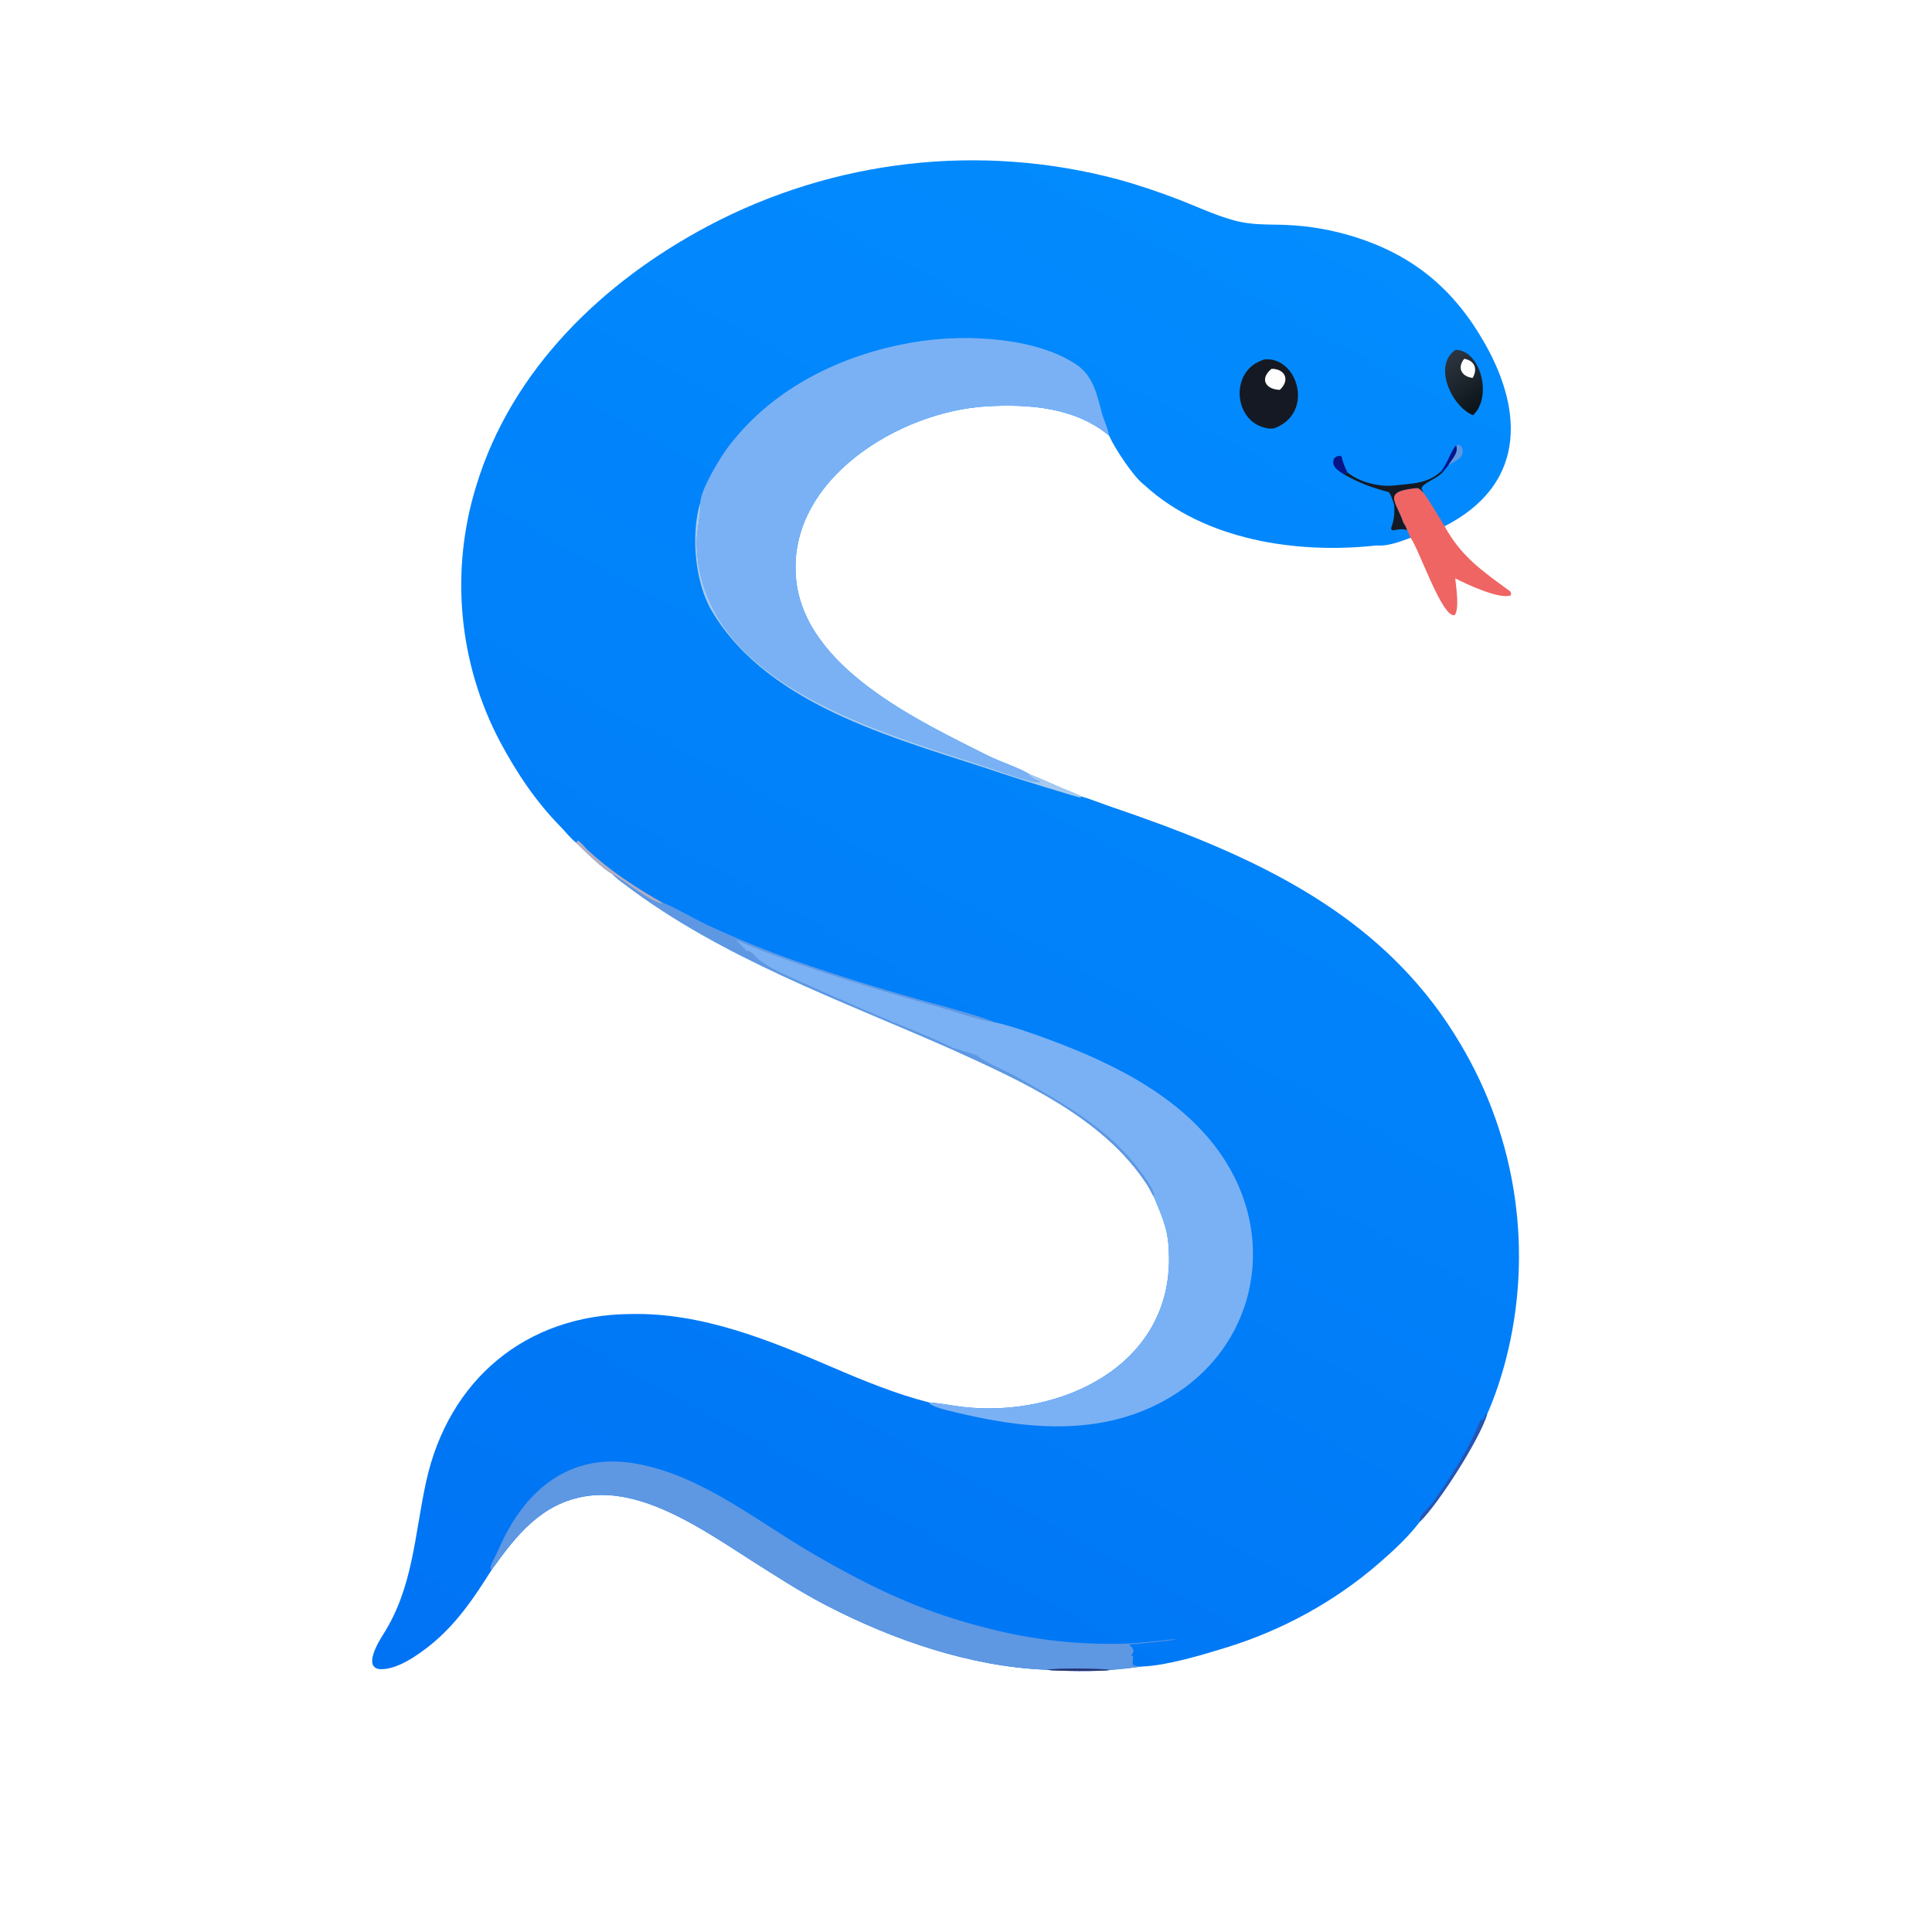
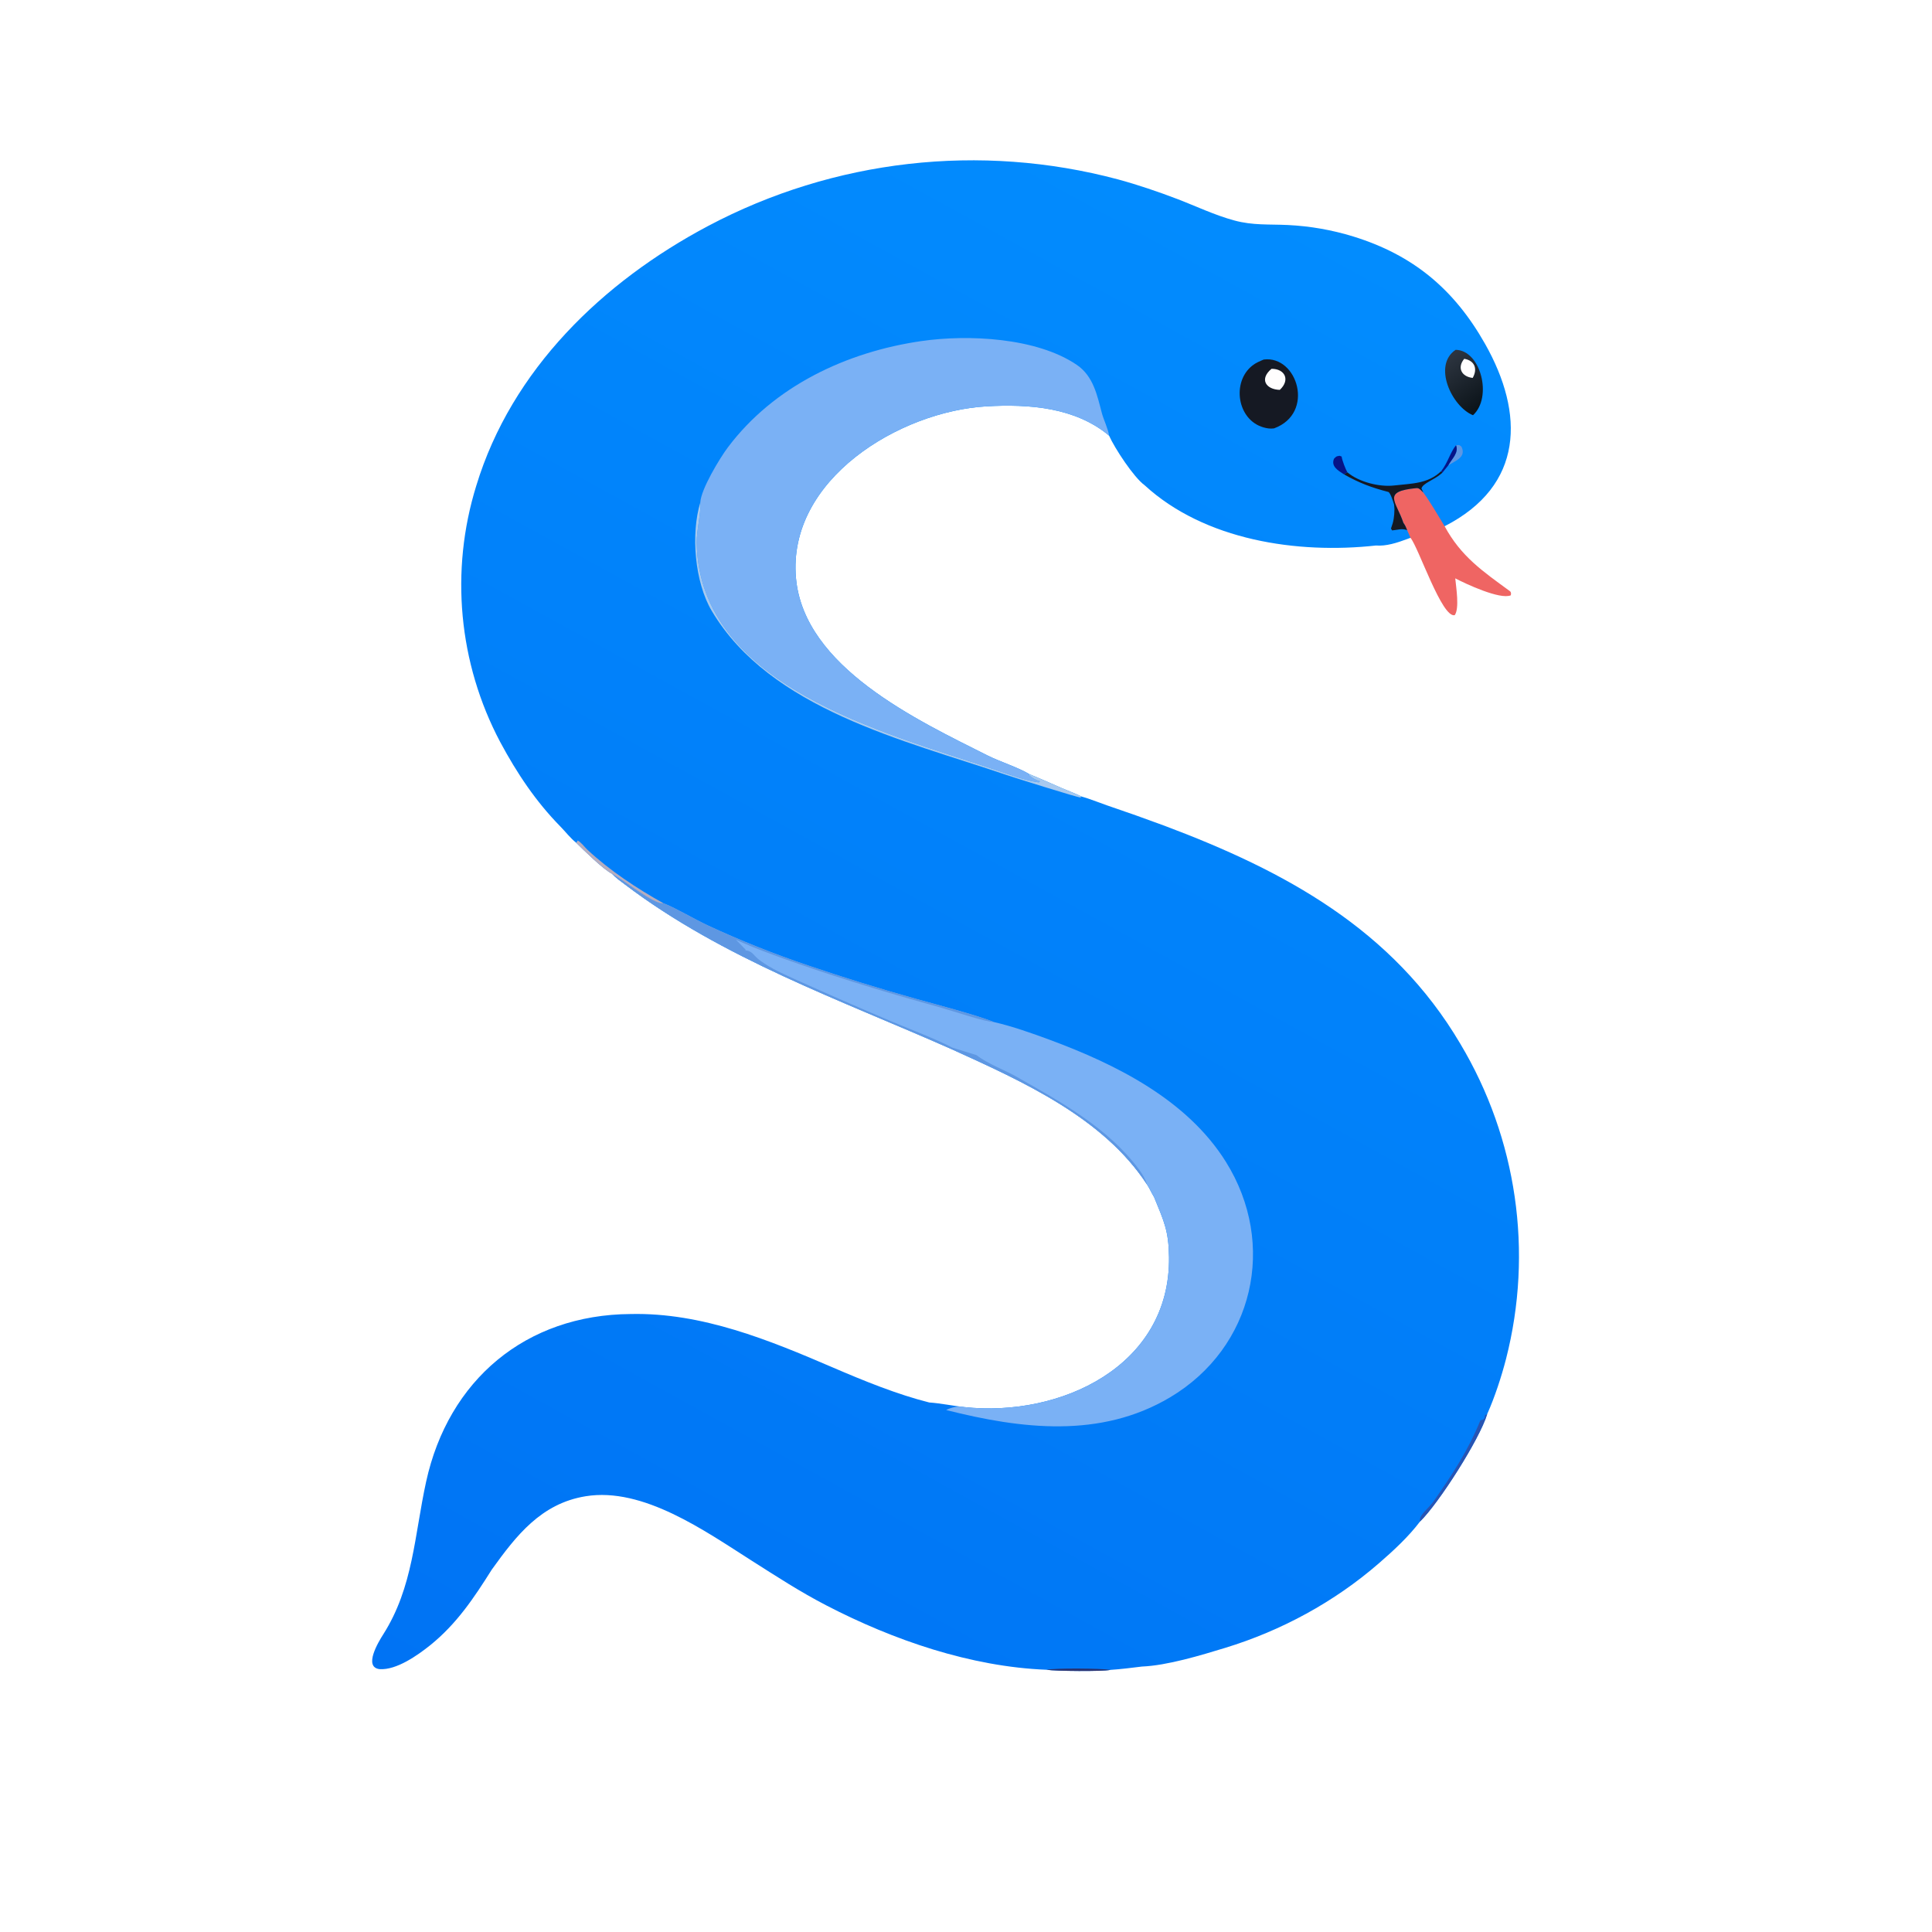
<svg xmlns="http://www.w3.org/2000/svg" width="1024" height="1024" viewBox="0 0 1024 1024">
  <defs>
    <linearGradient id="gradient_0" gradientUnits="userSpaceOnUse" x1="283.717" y1="929.295" x2="724.624" y2="127.223">
      <stop offset="0" stop-color="#0073F4" />
      <stop offset="1" stop-color="#028CFE" />
    </linearGradient>
  </defs>
  <path fill="url(#gradient_0)" d="M305.454 446.731C302.237 444.178 299.888 441.001 297.03 438.088C283.901 424.705 273.97 409.77 265.111 393.277C243.003 351.485 238.441 302.61 252.435 257.448C271.148 195.863 319.508 149.373 375.225 119.82C441.929 84.463 519.53 75.619 592.48 95.058C602.761 97.841 614.125 101.695 624.058 105.501C634.174 109.376 643.684 113.987 654.225 116.853C664.093 119.535 672.65 118.786 682.579 119.262C694.353 119.828 706.009 121.872 717.273 125.346C749.006 135.15 770.732 153.293 787.115 182.257C808.039 219.248 807.821 257.376 765.681 278.912C752 282 740 290 729.299 289.129C687.644 293.738 638.46 286.401 606.62 257.142C600.942 253.036 590.855 237.662 587.822 230.891C569.803 215.799 545.047 214.084 522.761 215.379C476.855 218.047 417.206 254.083 421.891 306.427C426.117 353.641 486.088 381.655 523.299 400.36C529.912 403.685 539.718 406.76 545.55 410.305C551.281 412.623 557.162 415.268 562.846 417.739C565.437 418.866 570.757 420.867 573.025 422.1C576.428 422.979 583.101 425.601 586.787 426.877C596.964 430.32 607.09 433.911 617.162 437.648C681.059 461.639 738.163 492.523 773.981 553.196C804.024 603.425 812.754 663.575 798.228 720.272C795.8 729.69 792.215 740.627 788.234 749.516C784.256 762.803 762.563 796.765 752.637 806.451C746.447 814.632 738.472 821.954 730.754 828.653C707.245 849.059 679.127 864.315 649.369 873.404C636.582 877.31 618.63 882.77 605.258 883.305C599.581 884.008 594.262 884.681 588.547 885.072C584.523 885.967 559.119 885.75 554.694 885.004C514.573 883.451 473.485 869.294 438.093 850.956C423.953 843.63 411.761 835.664 398.356 827.151C373.775 811.543 340.929 788.078 310.416 793.04C286.804 796.879 273.617 813.874 260.635 831.952C251.21 846.923 242.078 860.653 228.023 872.001C221.322 877.346 210.186 885.263 201.198 884.68C192.461 883.646 200.631 870.164 203.081 866.319C219.06 841.24 219.624 813.772 225.869 785.273C237.659 731.471 278.607 696.826 334.271 696.459C371.999 695.614 407.659 710.255 441.669 724.9C457.77 731.833 475.52 739.073 492.517 743.342C498.24 743.719 505.109 745.133 511.104 745.784C561.952 751.307 620.374 724.142 619.602 666.256C619.415 652.315 616.989 647.451 611.696 634.501C610.39 632.414 609.416 630.074 608.003 627.899C584.896 592.346 541.76 573.05 504.436 556.099C445.614 530.023 383.151 508.113 331.359 468.867C328.911 467.012 326.527 465.391 324.427 463.131C319.953 460.966 309.545 450.764 305.454 446.731Z" />
  <path fill="#7AB1F5" d="M371.177 266.287C371.523 259.297 381.509 242.815 385.77 237.14C410.176 204.64 448.711 186.501 488.379 180.774C513.131 177.2 549.439 178.891 570.728 193.388C579.576 199.413 581.541 209.662 584.031 219.022C584.978 222.581 587.335 227.231 587.822 230.891C569.803 215.799 545.047 214.084 522.761 215.379C476.855 218.047 417.206 254.083 421.891 306.427C426.117 353.641 486.088 381.655 523.299 400.36C529.912 403.685 539.718 406.76 545.55 410.305L545.36 410.879C547.499 412.515 548.634 413.317 551.221 414.108L550.542 414.671C543.65 413.799 533.895 410.15 526.702 407.722C468.703 388.141 370.642 363.615 369.252 287.68C369.141 281.637 371.754 270.641 371.177 266.287Z" />
-   <path fill="#7AB1F5" d="M324.427 463.131C330.021 466.053 347.007 479.722 351.639 478.749L352.417 479.048C358.169 481.314 368.615 487.476 375.205 490.519C392.518 498.558 410.26 505.639 428.351 511.731C447.155 518.12 466.129 523.995 485.253 529.349C495.691 532.279 517.198 537.841 526.797 541.706C536.597 543.971 547.084 547.67 556.502 551.161C591.736 564.221 629.22 582.96 649.737 615.779C677.026 659.432 664.559 714.235 620.107 740.651C583.195 762.587 541.176 757.379 501.479 747.346C498.13 746.491 496.115 745.898 493.024 744.298L492.517 743.342C498.24 743.719 505.109 745.133 511.104 745.784C561.952 751.307 620.374 724.142 619.602 666.256C619.415 652.315 616.989 647.451 611.696 634.501C610.39 632.414 609.416 630.074 608.003 627.899C584.896 592.346 541.76 573.05 504.436 556.099C445.614 530.023 383.151 508.113 331.359 468.867C328.911 467.012 326.527 465.391 324.427 463.131Z" />
-   <path fill="#5E97E2" d="M324.427 463.131C330.021 466.053 347.007 479.722 351.639 478.749L352.417 479.048C358.169 481.314 368.615 487.476 375.205 490.519C392.518 498.558 410.26 505.639 428.351 511.731C447.155 518.12 466.129 523.995 485.253 529.349C495.691 532.279 517.198 537.841 526.797 541.706C522.864 541.875 504.65 535.724 499.72 534.361C474.002 527.25 448.213 519.567 423.005 510.802C412.925 507.297 399.656 502.568 390.054 498.045L395.355 503.504L394.734 503.668L395.17 503.713C399.203 504.163 399.017 506.389 403.219 509.366C409.346 513.708 414.95 516.08 421.7 519.169C438.693 526.817 455.771 534.275 472.931 541.541C481.481 545.122 496.997 551.092 504.746 555.248C506.29 555.81 517.466 559.158 517.568 559.237C523.475 563.832 532.499 567.128 538.408 570.476C562.154 583.932 587.504 597.807 603.976 620.212C606.331 623.431 612.221 630.769 611.696 634.501C610.39 632.414 609.416 630.074 608.003 627.899C584.896 592.346 541.76 573.05 504.436 556.099C445.614 530.023 383.151 508.113 331.359 468.867C328.911 467.012 326.527 465.391 324.427 463.131Z" />
-   <path fill="#5E97E2" d="M260.635 831.952L259.813 831.167C260.216 828.779 263.01 824.034 264.053 821.618C277.618 790.2 301.632 769.118 337.838 775.877C373.002 782.441 402.308 807.18 432.751 824.574C463.615 842.371 489.799 854.699 524.212 863.196C547.863 869.256 572.254 871.926 596.656 871.127C602.353 870.953 608.175 870.258 613.845 869.748C616.248 869.531 621.386 868.711 623.545 868.905C622.812 869.339 600.468 871.612 598.604 871.578C598.672 872.179 600.237 872.9 600.801 874.851C600.482 876.307 600.556 876.231 599.579 877.342L599.705 877.739L600.549 877.561C600.505 879.156 600.456 880.648 600.347 882.24C601.412 883.153 603.716 883.15 605.258 883.305C599.581 884.008 594.262 884.681 588.547 885.072C584.523 885.967 559.119 885.75 554.694 885.004C514.573 883.451 473.485 869.294 438.093 850.956C423.953 843.63 411.761 835.664 398.356 827.151C373.775 811.543 340.929 788.078 310.416 793.04C286.804 796.879 273.617 813.874 260.635 831.952Z" />
+   <path fill="#7AB1F5" d="M324.427 463.131C330.021 466.053 347.007 479.722 351.639 478.749L352.417 479.048C358.169 481.314 368.615 487.476 375.205 490.519C392.518 498.558 410.26 505.639 428.351 511.731C447.155 518.12 466.129 523.995 485.253 529.349C495.691 532.279 517.198 537.841 526.797 541.706C536.597 543.971 547.084 547.67 556.502 551.161C591.736 564.221 629.22 582.96 649.737 615.779C677.026 659.432 664.559 714.235 620.107 740.651C583.195 762.587 541.176 757.379 501.479 747.346C504 746 508 745 511.104 745.784C561.952 751.307 620.374 724.142 619.602 666.256C619.415 652.315 616.989 647.451 611.696 634.501C610.39 632.414 609.416 630.074 608.003 627.899C584.896 592.346 541.76 573.05 504.436 556.099C445.614 530.023 383.151 508.113 331.359 468.867C328.911 467.012 326.527 465.391 324.427 463.131Z" />
+   <path fill="#5E97E2" d="M324.427 463.131C330.021 466.053 347.007 479.722 351.639 478.749L352.417 479.048C358.169 481.314 368.615 487.476 375.205 490.519C392.518 498.558 410.26 505.639 428.351 511.731C447.155 518.12 466.129 523.995 485.253 529.349C495.691 532.279 517.198 537.841 526.797 541.706C522.864 541.875 504.65 535.724 499.72 534.361C474.002 527.25 448.213 519.567 423.005 510.802C412.925 507.297 399.656 502.568 390.054 498.045L395.355 503.504L394.734 503.668L395.17 503.713C399.203 504.163 399.017 506.389 403.219 509.366C409.346 513.708 414.95 516.08 421.7 519.169C438.693 526.817 455.771 534.275 472.931 541.541C481.481 545.122 496.997 551.092 504.746 555.248C506.29 555.81 517.466 559.158 517.568 559.237C523.475 563.832 532.499 567.128 538.408 570.476C562.154 583.932 587.504 597.807 603.976 620.212C606 623 607 625 608.003 627.899C584.896 592.346 541.76 573.05 504.436 556.099C445.614 530.023 383.151 508.113 331.359 468.867C328.911 467.012 326.527 465.391 324.427 463.131Z" />
  <path fill="#293372" d="M554.694 885.004C559.597 884.037 583.68 884.227 588.547 885.072C584.523 885.967 559.119 885.75 554.694 885.004Z" />
  <path fill="#EF6563" d="M743.803 277.075C739.983 265.605 732.179 260.471 750.783 258.692C752.286 258.548 753.42 260.12 754.36 261.022C758.025 265.965 762.369 273.485 765.681 278.912C774.406 295.021 785.903 302.801 800.231 313.286C801.054 313.889 800.904 314.723 800.754 315.528C795.117 317.982 776.791 309.423 771.313 306.535C771.769 311.283 773.613 322.503 771.035 326.052C764.274 327.741 751.9 290.26 747.599 285.063L745.824 281.002C745.067 279.149 744.907 278.71 743.803 277.075Z" />
  <path fill="#A7C9EF" d="M371.177 266.287C371.754 270.641 369.141 281.637 369.252 287.68C370.642 363.615 468.703 388.141 526.702 407.722C533.895 410.15 543.65 413.799 550.542 414.671L551.221 414.108C548.634 413.317 547.499 412.515 545.36 410.879L545.55 410.305C551.281 412.623 557.162 415.268 562.846 417.739C565.437 418.866 570.757 420.867 573.025 422.1L572.775 422.688C571.79 422.939 537.649 412.172 533.265 410.684C479.441 392.414 408.318 375.994 377.276 323.858C368.161 308.549 366.103 282.99 371.177 266.287Z" />
  <path fill="#151923" d="M763.865 249.724L764.525 250.502L764.006 250.969C760.133 254.398 753.985 256.166 753.412 258.913L754.36 261.022C753.42 260.12 752.286 258.548 750.783 258.692C732.179 260.471 739.983 265.605 743.803 277.075C744.907 278.71 745.067 279.149 745.824 281.002C742.926 279.938 741.129 280.817 737.864 281.135L737.247 280.141C738.679 276.265 739.026 273.78 739.083 269.779L738.914 267.472C738.534 266.229 736.958 261.041 735.812 260.74C726.796 258.379 720.368 255.972 712.265 251.373L714.142 250.337C720.238 255.514 731.204 258.227 738.94 257.312C748.173 256.22 756.743 256.53 763.865 249.724Z" />
  <path fill="#2854B2" d="M752.637 806.451C751.812 803.089 757.238 799.461 759.709 795.921C769.646 781.689 778.087 768.936 784.651 752.783C786.815 752.432 786.768 751.895 787.166 749.996L788.234 749.516C784.256 762.803 762.563 796.765 752.637 806.451Z" />
  <path fill="#B6ADBF" d="M305.454 446.731L306.182 445.499C307.743 446.139 309.92 449.058 311.359 450.4C323.182 461.425 337.544 470.895 351.639 478.749C347.007 479.722 330.021 466.053 324.427 463.131C319.953 460.966 309.545 450.764 305.454 446.731Z" />
  <path fill="#061487" d="M712.265 251.373C709.288 249.443 705.323 247.183 707.054 243.125C708.356 241.842 708.225 241.857 710.016 241.574C710.375 241.705 710.733 241.837 711.092 241.968C711.393 244.164 713.217 248.807 714.142 250.337L712.265 251.373Z" />
  <path fill="#5E97E2" d="M771.729 235.963C773.911 235.904 773.017 235.567 774.595 236.722C777.366 242.445 771.297 244.161 767.578 246.714C769.554 243.094 773.298 240.057 771.729 235.963Z" />
  <path fill="#061487" d="M771.729 235.963C773.298 240.057 769.554 243.094 767.578 246.714L764.525 250.502L763.865 249.724C767.533 244.961 768.609 239.808 771.729 235.963Z" />
  <path fill="#151923" d="M669.804 190.565C687.684 188.263 697.174 219.039 675.254 227.052C673.199 227.316 671.629 227.076 669.684 226.524C655.733 222.561 652.697 202.49 663.785 193.749C665.652 192.277 667.665 191.475 669.804 190.565Z" />
  <path fill="#FFFEFE" d="M673.935 195.474C681.04 195.448 683.978 201.389 678.32 206.639C670.887 206.422 667.389 200.907 673.935 195.474Z" />
  <defs>
    <linearGradient id="gradient_1" gradientUnits="userSpaceOnUse" x1="785.188" y1="214.76" x2="767.299" y2="189.947">
      <stop offset="0" stop-color="#0C141A" />
      <stop offset="1" stop-color="#2C343F" />
    </linearGradient>
  </defs>
  <path fill="url(#gradient_1)" d="M771.526 185.409C784.861 185.616 791.148 210.557 780.724 220.078C769.497 215.536 759.204 193.624 771.526 185.409Z" />
  <path fill="#FFFEFE" d="M776.074 190.165C781.657 191.132 783.281 195.541 780.55 200.308C774.654 199.637 772.166 194.919 776.074 190.165Z" />
</svg>
